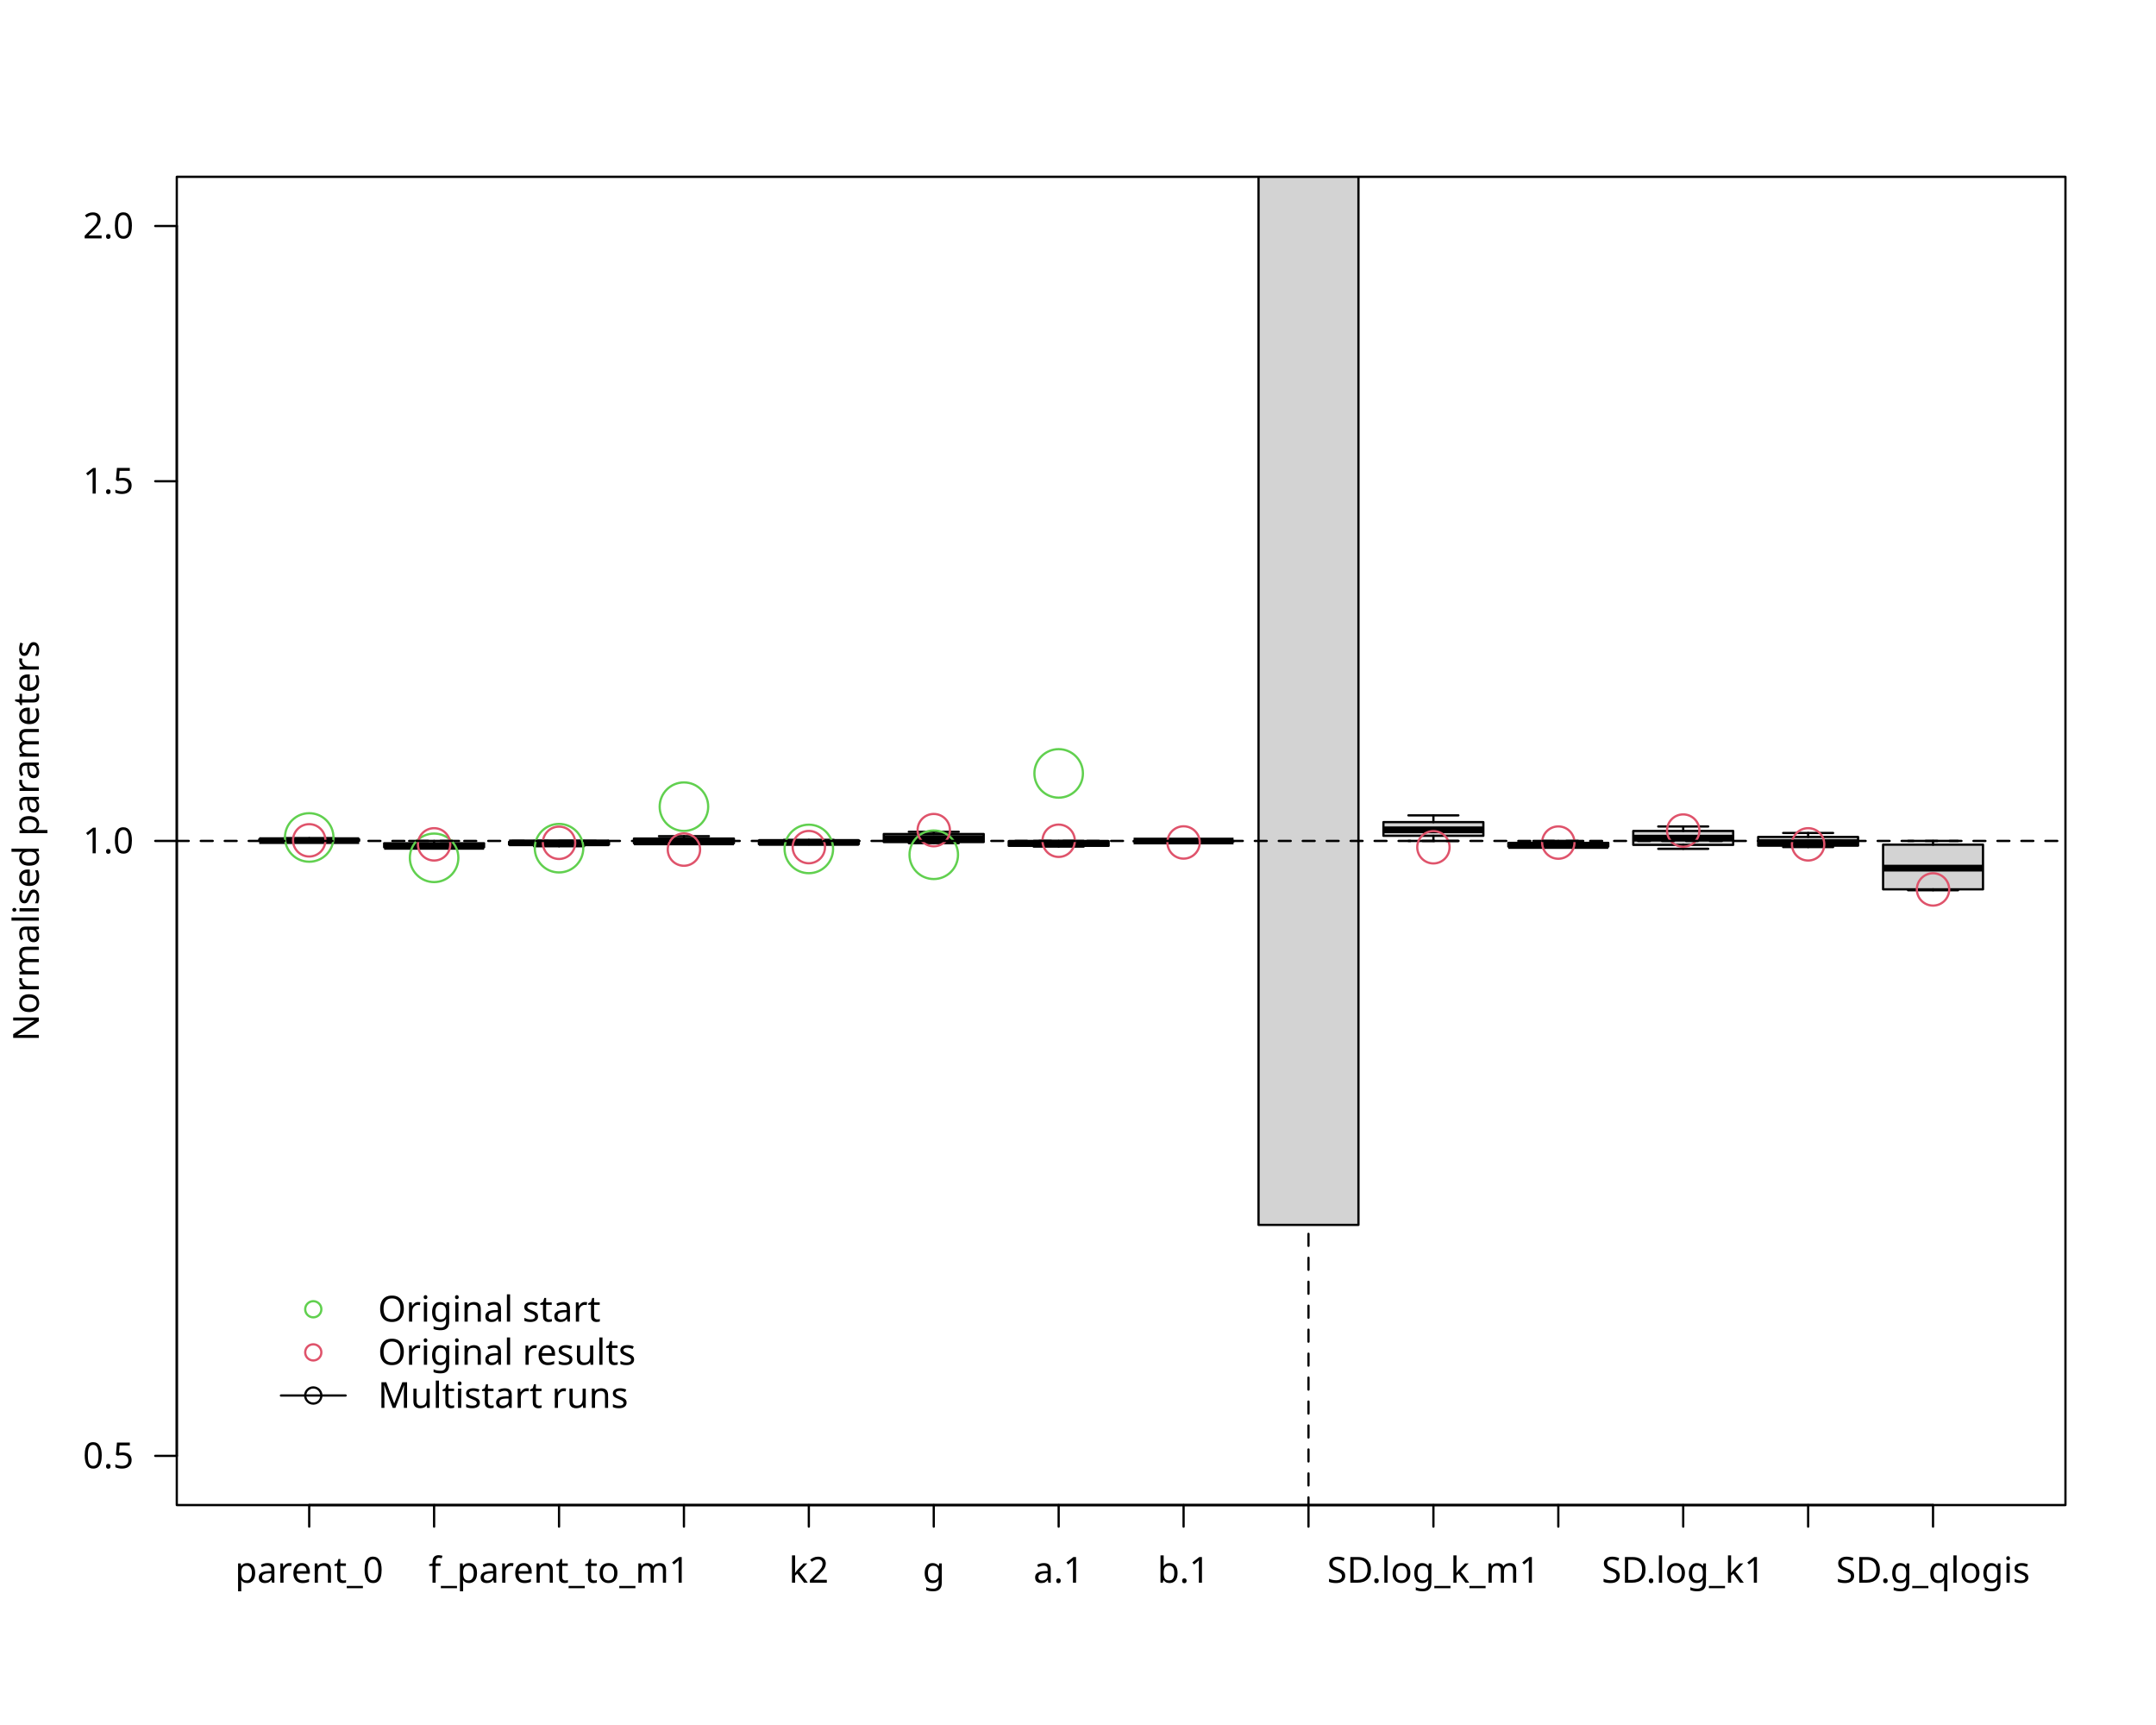
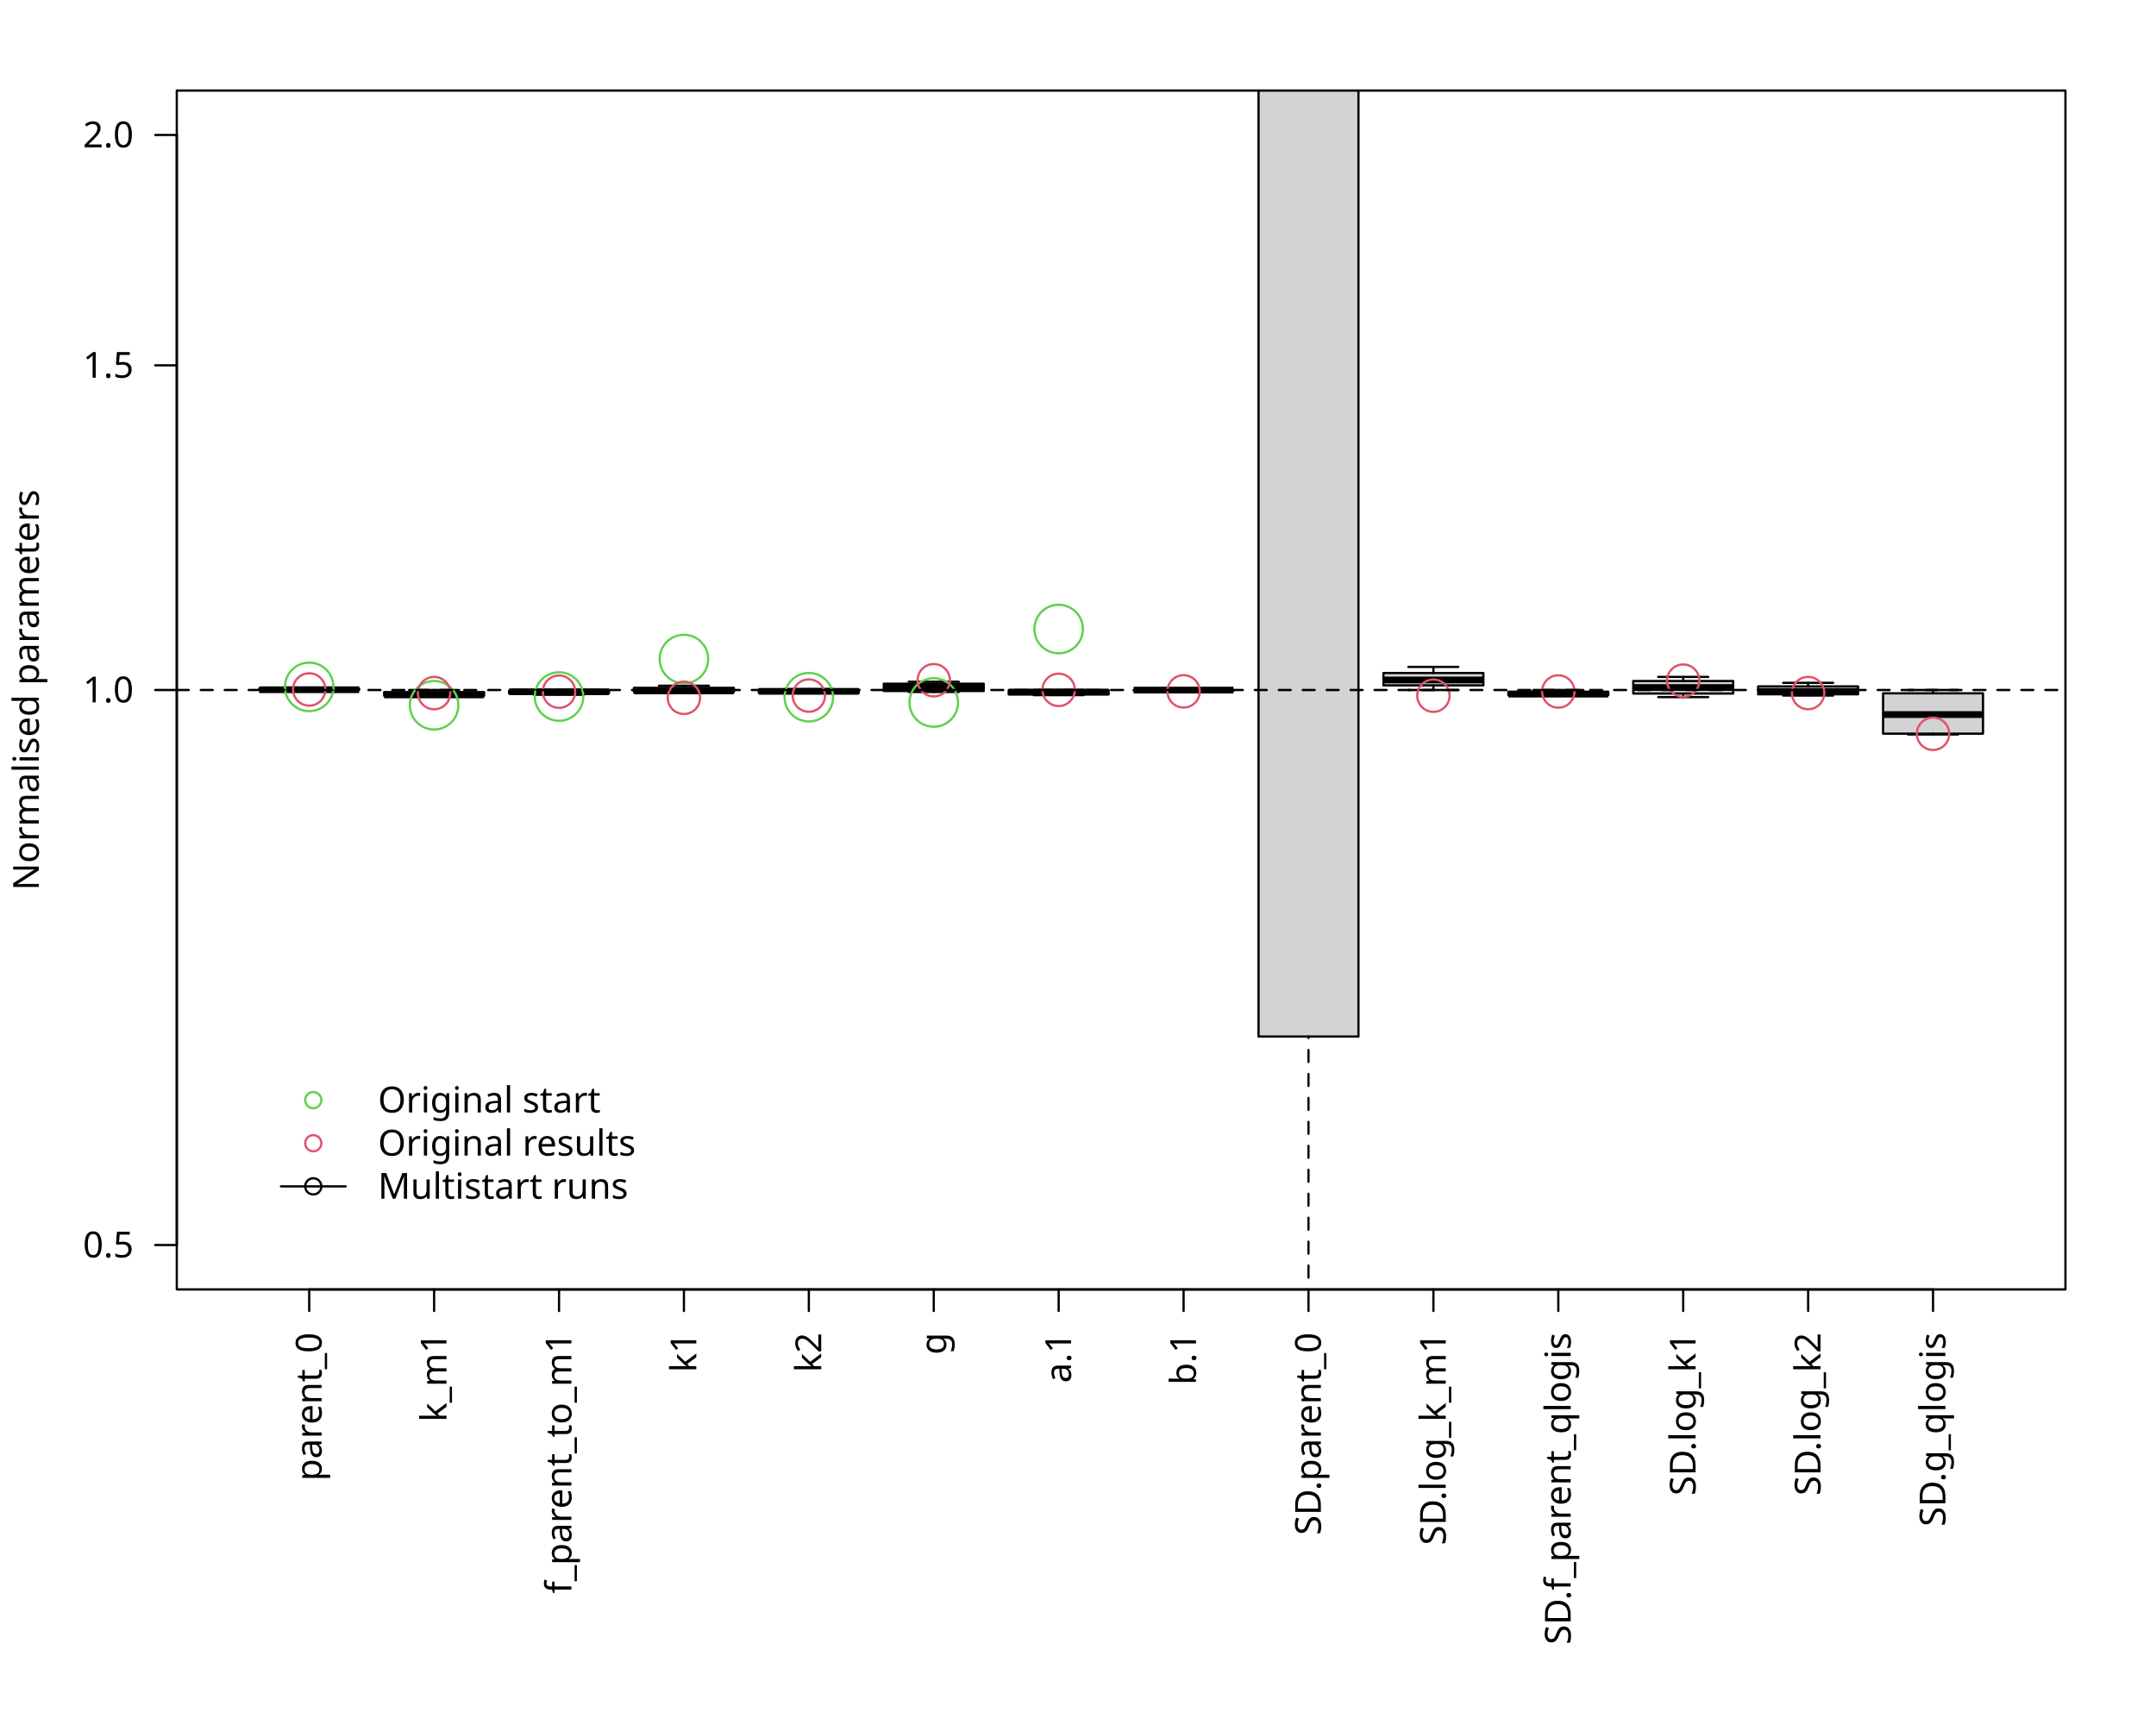
<svg xmlns="http://www.w3.org/2000/svg" class="svglite" data-engine-version="2.0" width="720.00pt" height="576.00pt" viewBox="0 0 720.00 576.00">
  <defs>
    <style type="text/css">
    .svglite line, .svglite polyline, .svglite polygon, .svglite path, .svglite rect, .svglite circle {
      fill: none;
      stroke: #000000;
      stroke-linecap: round;
      stroke-linejoin: round;
      stroke-miterlimit: 10.00;
    }
  </style>
  </defs>
  <rect width="100%" height="100%" style="stroke: none; fill: #FFFFFF;" />
  <defs>
    <clipPath id="cpMC4wMHw3MjAuMDB8MC4wMHw1NzYuMDA=">
      <rect x="0.00" y="0.00" width="720.00" height="576.00" />
    </clipPath>
  </defs>
  <g clip-path="url(#cpMC4wMHw3MjAuMDB8MC4wMHw1NzYuMDA=)">
</g>
  <defs>
-     <clipPath id="cpNTkuMDR8Njg5Ljc2fDU5LjA0fDUwMi41Ng==">
-       <rect x="59.04" y="59.04" width="630.72" height="443.52" />
+     <clipPath id="cpNTkuMDR8Njg5Ljc2fDMwLjI0fDQzMC41Ng==">
+       <rect x="59.04" y="30.24" width="630.72" height="400.32" />
    </clipPath>
  </defs>
-   <g clip-path="url(#cpNTkuMDR8Njg5Ljc2fDU5LjA0fDUwMi41Ng==)">
-     <polygon points="86.57,280.78 119.94,280.78 119.94,280.26 86.57,280.26 " style="stroke-width: 0.75; stroke: none; fill: #D3D3D3;" />
-     <line x1="86.57" y1="280.70" x2="119.94" y2="280.70" style="stroke-width: 2.25; stroke-linecap: butt;" />
-     <line x1="103.26" y1="280.80" x2="103.26" y2="280.78" style="stroke-width: 0.75; stroke-dasharray: 4.00,4.00;" />
-     <line x1="103.26" y1="279.89" x2="103.26" y2="280.26" style="stroke-width: 0.75; stroke-dasharray: 4.00,4.00;" />
-     <line x1="94.91" y1="280.80" x2="111.60" y2="280.80" style="stroke-width: 0.75;" />
-     <line x1="94.91" y1="279.89" x2="111.60" y2="279.89" style="stroke-width: 0.75;" />
-     <polygon points="86.57,280.78 119.94,280.78 119.94,280.26 86.57,280.26 " style="stroke-width: 0.75; fill: none;" />
-     <polygon points="128.29,282.92 161.66,282.92 161.66,281.57 128.29,281.57 " style="stroke-width: 0.75; stroke: none; fill: #D3D3D3;" />
-     <line x1="128.29" y1="282.61" x2="161.66" y2="282.61" style="stroke-width: 2.25; stroke-linecap: butt;" />
-     <line x1="144.97" y1="282.96" x2="144.97" y2="282.92" style="stroke-width: 0.75; stroke-dasharray: 4.00,4.00;" />
-     <line x1="144.97" y1="280.80" x2="144.97" y2="281.57" style="stroke-width: 0.75; stroke-dasharray: 4.00,4.00;" />
-     <line x1="136.63" y1="282.96" x2="153.31" y2="282.96" style="stroke-width: 0.75;" />
-     <line x1="136.63" y1="280.80" x2="153.31" y2="280.80" style="stroke-width: 0.75;" />
-     <polygon points="128.29,282.92 161.66,282.92 161.66,281.57 128.29,281.57 " style="stroke-width: 0.75; fill: none;" />
-     <polygon points="170.00,282.03 203.37,282.03 203.37,281.10 170.00,281.10 " style="stroke-width: 0.75; stroke: none; fill: #D3D3D3;" />
-     <line x1="170.00" y1="281.44" x2="203.37" y2="281.44" style="stroke-width: 2.25; stroke-linecap: butt;" />
-     <line x1="186.69" y1="282.58" x2="186.69" y2="282.03" style="stroke-width: 0.75; stroke-dasharray: 4.00,4.00;" />
-     <line x1="186.69" y1="280.80" x2="186.69" y2="281.10" style="stroke-width: 0.75; stroke-dasharray: 4.00,4.00;" />
-     <line x1="178.34" y1="282.58" x2="195.03" y2="282.58" style="stroke-width: 0.75;" />
-     <line x1="178.34" y1="280.80" x2="195.03" y2="280.80" style="stroke-width: 0.75;" />
-     <polygon points="170.00,282.03 203.37,282.03 203.37,281.10 170.00,281.10 " style="stroke-width: 0.75; fill: none;" />
-     <polygon points="211.71,281.58 245.09,281.58 245.09,280.01 211.71,280.01 " style="stroke-width: 0.75; stroke: none; fill: #D3D3D3;" />
-     <line x1="211.71" y1="281.14" x2="245.09" y2="281.14" style="stroke-width: 2.25; stroke-linecap: butt;" />
-     <line x1="228.40" y1="281.69" x2="228.40" y2="281.58" style="stroke-width: 0.75; stroke-dasharray: 4.00,4.00;" />
-     <line x1="228.40" y1="279.21" x2="228.40" y2="280.01" style="stroke-width: 0.75; stroke-dasharray: 4.00,4.00;" />
-     <line x1="220.06" y1="281.69" x2="236.74" y2="281.69" style="stroke-width: 0.75;" />
-     <line x1="220.06" y1="279.21" x2="236.74" y2="279.21" style="stroke-width: 0.75;" />
-     <polygon points="211.71,281.58 245.09,281.58 245.09,280.01 211.71,280.01 " style="stroke-width: 0.75; fill: none;" />
-     <polygon points="253.43,281.87 286.80,281.87 286.80,280.63 253.43,280.63 " style="stroke-width: 0.75; stroke: none; fill: #D3D3D3;" />
-     <line x1="253.43" y1="281.30" x2="286.80" y2="281.30" style="stroke-width: 2.25; stroke-linecap: butt;" />
-     <line x1="270.11" y1="281.93" x2="270.11" y2="281.87" style="stroke-width: 0.75; stroke-dasharray: 4.00,4.00;" />
-     <line x1="270.11" y1="280.47" x2="270.11" y2="280.63" style="stroke-width: 0.75; stroke-dasharray: 4.00,4.00;" />
-     <line x1="261.77" y1="281.93" x2="278.46" y2="281.93" style="stroke-width: 0.75;" />
-     <line x1="261.77" y1="280.47" x2="278.46" y2="280.47" style="stroke-width: 0.75;" />
-     <polygon points="253.43,281.87 286.80,281.87 286.80,280.63 253.43,280.63 " style="stroke-width: 0.75; fill: none;" />
-     <polygon points="295.14,281.17 328.51,281.17 328.51,278.48 295.14,278.48 " style="stroke-width: 0.75; stroke: none; fill: #D3D3D3;" />
-     <line x1="295.14" y1="280.00" x2="328.51" y2="280.00" style="stroke-width: 2.25; stroke-linecap: butt;" />
-     <line x1="311.83" y1="281.54" x2="311.83" y2="281.17" style="stroke-width: 0.75; stroke-dasharray: 4.00,4.00;" />
-     <line x1="311.83" y1="277.75" x2="311.83" y2="278.48" style="stroke-width: 0.75; stroke-dasharray: 4.00,4.00;" />
-     <line x1="303.49" y1="281.54" x2="320.17" y2="281.54" style="stroke-width: 0.75;" />
-     <line x1="303.49" y1="277.75" x2="320.17" y2="277.75" style="stroke-width: 0.75;" />
-     <polygon points="295.14,281.17 328.51,281.17 328.51,278.48 295.14,278.48 " style="stroke-width: 0.75; fill: none;" />
-     <polygon points="336.86,282.43 370.23,282.43 370.23,280.88 336.86,280.88 " style="stroke-width: 0.75; stroke: none; fill: #D3D3D3;" />
-     <line x1="336.86" y1="281.56" x2="370.23" y2="281.56" style="stroke-width: 2.25; stroke-linecap: butt;" />
-     <line x1="353.54" y1="282.69" x2="353.54" y2="282.43" style="stroke-width: 0.75; stroke-dasharray: 4.00,4.00;" />
-     <line x1="353.54" y1="280.80" x2="353.54" y2="280.88" style="stroke-width: 0.75; stroke-dasharray: 4.00,4.00;" />
-     <line x1="345.20" y1="282.69" x2="361.89" y2="282.69" style="stroke-width: 0.75;" />
-     <line x1="345.20" y1="280.80" x2="361.89" y2="280.80" style="stroke-width: 0.75;" />
-     <polygon points="336.86,282.43 370.23,282.43 370.23,280.88 336.86,280.88 " style="stroke-width: 0.75; fill: none;" />
-     <polygon points="378.57,280.97 411.94,280.97 411.94,280.81 378.57,280.81 " style="stroke-width: 0.75; stroke: none; fill: #D3D3D3;" />
-     <line x1="378.57" y1="280.83" x2="411.94" y2="280.83" style="stroke-width: 2.25; stroke-linecap: butt;" />
-     <line x1="395.26" y1="281.09" x2="395.26" y2="280.97" style="stroke-width: 0.75; stroke-dasharray: 4.00,4.00;" />
-     <line x1="395.26" y1="280.80" x2="395.26" y2="280.81" style="stroke-width: 0.75; stroke-dasharray: 4.00,4.00;" />
-     <line x1="386.91" y1="281.09" x2="403.60" y2="281.09" style="stroke-width: 0.75;" />
-     <line x1="386.91" y1="280.80" x2="403.60" y2="280.80" style="stroke-width: 0.75;" />
-     <polygon points="378.57,280.97 411.94,280.97 411.94,280.81 378.57,280.81 " style="stroke-width: 0.75; fill: none;" />
-     <polygon points="420.29,409.00 453.66,409.00 453.66,-143.74 420.29,-143.74 " style="stroke-width: 0.75; stroke: none; fill: #D3D3D3;" />
-     <line x1="420.29" y1="40.61" x2="453.66" y2="40.61" style="stroke-width: 2.25; stroke-linecap: butt;" />
-     <line x1="436.97" y1="640.00" x2="436.97" y2="409.00" style="stroke-width: 0.75; stroke-dasharray: 4.00,4.00;" />
-     <line x1="436.97" y1="-189.02" x2="436.97" y2="-143.74" style="stroke-width: 0.75; stroke-dasharray: 4.00,4.00;" />
-     <line x1="428.63" y1="640.00" x2="445.31" y2="640.00" style="stroke-width: 0.75;" />
-     <line x1="428.63" y1="-189.02" x2="445.31" y2="-189.02" style="stroke-width: 0.75;" />
-     <polygon points="420.29,409.00 453.66,409.00 453.66,-143.74 420.29,-143.74 " style="stroke-width: 0.75; fill: none;" />
-     <polygon points="462.00,279.09 495.37,279.09 495.37,274.52 462.00,274.52 " style="stroke-width: 0.75; stroke: none; fill: #D3D3D3;" />
-     <line x1="462.00" y1="277.09" x2="495.37" y2="277.09" style="stroke-width: 2.25; stroke-linecap: butt;" />
-     <line x1="478.69" y1="280.80" x2="478.69" y2="279.09" style="stroke-width: 0.75; stroke-dasharray: 4.00,4.00;" />
-     <line x1="478.69" y1="272.26" x2="478.69" y2="274.52" style="stroke-width: 0.75; stroke-dasharray: 4.00,4.00;" />
-     <line x1="470.34" y1="280.80" x2="487.03" y2="280.80" style="stroke-width: 0.75;" />
-     <line x1="470.34" y1="272.26" x2="487.03" y2="272.26" style="stroke-width: 0.75;" />
-     <polygon points="462.00,279.09 495.37,279.09 495.37,274.52 462.00,274.52 " style="stroke-width: 0.75; fill: none;" />
-     <polygon points="503.71,282.68 537.09,282.68 537.09,281.44 503.71,281.44 " style="stroke-width: 0.75; stroke: none; fill: #D3D3D3;" />
-     <line x1="503.71" y1="282.32" x2="537.09" y2="282.32" style="stroke-width: 2.25; stroke-linecap: butt;" />
-     <line x1="520.40" y1="282.78" x2="520.40" y2="282.68" style="stroke-width: 0.75; stroke-dasharray: 4.00,4.00;" />
-     <line x1="520.40" y1="280.80" x2="520.40" y2="281.44" style="stroke-width: 0.75; stroke-dasharray: 4.00,4.00;" />
-     <line x1="512.06" y1="282.78" x2="528.74" y2="282.78" style="stroke-width: 0.75;" />
-     <line x1="512.06" y1="280.80" x2="528.74" y2="280.80" style="stroke-width: 0.75;" />
-     <polygon points="503.71,282.68 537.09,282.68 537.09,281.44 503.71,281.44 " style="stroke-width: 0.75; fill: none;" />
-     <polygon points="545.43,282.11 578.80,282.11 578.80,277.47 545.43,277.47 " style="stroke-width: 0.75; stroke: none; fill: #D3D3D3;" />
-     <line x1="545.43" y1="279.88" x2="578.80" y2="279.88" style="stroke-width: 2.25; stroke-linecap: butt;" />
-     <line x1="562.11" y1="283.43" x2="562.11" y2="282.11" style="stroke-width: 0.75; stroke-dasharray: 4.00,4.00;" />
-     <line x1="562.11" y1="275.97" x2="562.11" y2="277.47" style="stroke-width: 0.75; stroke-dasharray: 4.00,4.00;" />
-     <line x1="553.77" y1="283.43" x2="570.46" y2="283.43" style="stroke-width: 0.75;" />
-     <line x1="553.77" y1="275.97" x2="570.46" y2="275.97" style="stroke-width: 0.75;" />
-     <polygon points="545.43,282.11 578.80,282.11 578.80,277.47 545.43,277.47 " style="stroke-width: 0.75; fill: none;" />
-     <polygon points="587.14,282.38 620.51,282.38 620.51,279.47 587.14,279.47 " style="stroke-width: 0.75; stroke: none; fill: #D3D3D3;" />
-     <line x1="587.14" y1="281.36" x2="620.51" y2="281.36" style="stroke-width: 2.25; stroke-linecap: butt;" />
-     <line x1="603.83" y1="282.85" x2="603.83" y2="282.38" style="stroke-width: 0.75; stroke-dasharray: 4.00,4.00;" />
-     <line x1="603.83" y1="278.14" x2="603.83" y2="279.47" style="stroke-width: 0.75; stroke-dasharray: 4.00,4.00;" />
-     <line x1="595.49" y1="282.85" x2="612.17" y2="282.85" style="stroke-width: 0.75;" />
-     <line x1="595.49" y1="278.14" x2="612.17" y2="278.14" style="stroke-width: 0.75;" />
-     <polygon points="587.14,282.38 620.51,282.38 620.51,279.47 587.14,279.47 " style="stroke-width: 0.75; fill: none;" />
-     <polygon points="628.86,296.96 662.23,296.96 662.23,282.03 628.86,282.03 " style="stroke-width: 0.75; stroke: none; fill: #D3D3D3;" />
-     <line x1="628.86" y1="289.88" x2="662.23" y2="289.88" style="stroke-width: 2.25; stroke-linecap: butt;" />
-     <line x1="645.54" y1="297.26" x2="645.54" y2="296.96" style="stroke-width: 0.75; stroke-dasharray: 4.00,4.00;" />
-     <line x1="645.54" y1="280.80" x2="645.54" y2="282.03" style="stroke-width: 0.75; stroke-dasharray: 4.00,4.00;" />
-     <line x1="637.20" y1="297.26" x2="653.89" y2="297.26" style="stroke-width: 0.75;" />
-     <line x1="637.20" y1="280.80" x2="653.89" y2="280.80" style="stroke-width: 0.75;" />
-     <polygon points="628.86,296.96 662.23,296.96 662.23,282.03 628.86,282.03 " style="stroke-width: 0.75; fill: none;" />
+   <g clip-path="url(#cpNTkuMDR8Njg5Ljc2fDMwLjI0fDQzMC41Ng==)">
+     <polygon points="86.57,230.39 119.94,230.39 119.94,229.91 86.57,229.91 " style="stroke-width: 0.75; stroke: none; fill: #D3D3D3;" />
+     <line x1="86.57" y1="230.31" x2="119.94" y2="230.31" style="stroke-width: 2.25; stroke-linecap: butt;" />
+     <line x1="103.26" y1="230.40" x2="103.26" y2="230.39" style="stroke-width: 0.75; stroke-dasharray: 4.00,4.00;" />
+     <line x1="103.26" y1="229.58" x2="103.26" y2="229.91" style="stroke-width: 0.75; stroke-dasharray: 4.00,4.00;" />
+     <line x1="94.91" y1="230.40" x2="111.60" y2="230.40" style="stroke-width: 0.75;" />
+     <line x1="94.91" y1="229.58" x2="111.60" y2="229.58" style="stroke-width: 0.75;" />
+     <polygon points="86.57,230.39 119.94,230.39 119.94,229.91 86.57,229.91 " style="stroke-width: 0.75; fill: none;" />
+     <polygon points="128.29,232.31 161.66,232.31 161.66,231.10 128.29,231.10 " style="stroke-width: 0.75; stroke: none; fill: #D3D3D3;" />
+     <line x1="128.29" y1="232.04" x2="161.66" y2="232.04" style="stroke-width: 2.25; stroke-linecap: butt;" />
+     <line x1="144.97" y1="232.35" x2="144.97" y2="232.31" style="stroke-width: 0.75; stroke-dasharray: 4.00,4.00;" />
+     <line x1="144.97" y1="230.40" x2="144.97" y2="231.10" style="stroke-width: 0.75; stroke-dasharray: 4.00,4.00;" />
+     <line x1="136.63" y1="232.35" x2="153.31" y2="232.35" style="stroke-width: 0.75;" />
+     <line x1="136.63" y1="230.40" x2="153.31" y2="230.40" style="stroke-width: 0.75;" />
+     <polygon points="128.29,232.31 161.66,232.31 161.66,231.10 128.29,231.10 " style="stroke-width: 0.75; fill: none;" />
+     <polygon points="170.00,231.51 203.37,231.51 203.37,230.67 170.00,230.67 " style="stroke-width: 0.75; stroke: none; fill: #D3D3D3;" />
+     <line x1="170.00" y1="230.98" x2="203.37" y2="230.98" style="stroke-width: 2.25; stroke-linecap: butt;" />
+     <line x1="186.69" y1="232.01" x2="186.69" y2="231.51" style="stroke-width: 0.75; stroke-dasharray: 4.00,4.00;" />
+     <line x1="186.69" y1="230.40" x2="186.69" y2="230.67" style="stroke-width: 0.75; stroke-dasharray: 4.00,4.00;" />
+     <line x1="178.34" y1="232.01" x2="195.03" y2="232.01" style="stroke-width: 0.75;" />
+     <line x1="178.34" y1="230.40" x2="195.03" y2="230.40" style="stroke-width: 0.75;" />
+     <polygon points="170.00,231.51 203.37,231.51 203.37,230.67 170.00,230.67 " style="stroke-width: 0.75; fill: none;" />
+     <polygon points="211.71,231.11 245.09,231.11 245.09,229.68 211.71,229.68 " style="stroke-width: 0.75; stroke: none; fill: #D3D3D3;" />
+     <line x1="211.71" y1="230.71" x2="245.09" y2="230.71" style="stroke-width: 2.25; stroke-linecap: butt;" />
+     <line x1="228.40" y1="231.20" x2="228.40" y2="231.11" style="stroke-width: 0.75; stroke-dasharray: 4.00,4.00;" />
+     <line x1="228.40" y1="228.97" x2="228.40" y2="229.68" style="stroke-width: 0.75; stroke-dasharray: 4.00,4.00;" />
+     <line x1="220.06" y1="231.20" x2="236.74" y2="231.20" style="stroke-width: 0.75;" />
+     <line x1="220.06" y1="228.97" x2="236.74" y2="228.97" style="stroke-width: 0.75;" />
+     <polygon points="211.71,231.11 245.09,231.11 245.09,229.68 211.71,229.68 " style="stroke-width: 0.75; fill: none;" />
+     <polygon points="253.43,231.37 286.80,231.37 286.80,230.25 253.43,230.25 " style="stroke-width: 0.75; stroke: none; fill: #D3D3D3;" />
+     <line x1="253.43" y1="230.85" x2="286.80" y2="230.85" style="stroke-width: 2.25; stroke-linecap: butt;" />
+     <line x1="270.11" y1="231.42" x2="270.11" y2="231.37" style="stroke-width: 0.75; stroke-dasharray: 4.00,4.00;" />
+     <line x1="270.11" y1="230.10" x2="270.11" y2="230.25" style="stroke-width: 0.75; stroke-dasharray: 4.00,4.00;" />
+     <line x1="261.77" y1="231.42" x2="278.46" y2="231.42" style="stroke-width: 0.75;" />
+     <line x1="261.77" y1="230.10" x2="278.46" y2="230.10" style="stroke-width: 0.75;" />
+     <polygon points="253.43,231.37 286.80,231.37 286.80,230.25 253.43,230.25 " style="stroke-width: 0.75; fill: none;" />
+     <polygon points="295.14,230.73 328.51,230.73 328.51,228.30 295.14,228.30 " style="stroke-width: 0.75; stroke: none; fill: #D3D3D3;" />
+     <line x1="295.14" y1="229.68" x2="328.51" y2="229.68" style="stroke-width: 2.25; stroke-linecap: butt;" />
+     <line x1="311.83" y1="231.07" x2="311.83" y2="230.73" style="stroke-width: 0.75; stroke-dasharray: 4.00,4.00;" />
+     <line x1="311.83" y1="227.65" x2="311.83" y2="228.30" style="stroke-width: 0.75; stroke-dasharray: 4.00,4.00;" />
+     <line x1="303.49" y1="231.07" x2="320.17" y2="231.07" style="stroke-width: 0.75;" />
+     <line x1="303.49" y1="227.65" x2="320.17" y2="227.65" style="stroke-width: 0.75;" />
+     <polygon points="295.14,230.73 328.51,230.73 328.51,228.30 295.14,228.30 " style="stroke-width: 0.75; fill: none;" />
+     <polygon points="336.86,231.87 370.23,231.87 370.23,230.47 336.86,230.47 " style="stroke-width: 0.75; stroke: none; fill: #D3D3D3;" />
+     <line x1="336.86" y1="231.08" x2="370.23" y2="231.08" style="stroke-width: 2.25; stroke-linecap: butt;" />
+     <line x1="353.54" y1="232.11" x2="353.54" y2="231.87" style="stroke-width: 0.75; stroke-dasharray: 4.00,4.00;" />
+     <line x1="353.54" y1="230.40" x2="353.54" y2="230.47" style="stroke-width: 0.75; stroke-dasharray: 4.00,4.00;" />
+     <line x1="345.20" y1="232.11" x2="361.89" y2="232.11" style="stroke-width: 0.75;" />
+     <line x1="345.20" y1="230.40" x2="361.89" y2="230.40" style="stroke-width: 0.75;" />
+     <polygon points="336.86,231.87 370.23,231.87 370.23,230.47 336.86,230.47 " style="stroke-width: 0.75; fill: none;" />
+     <polygon points="378.57,230.55 411.94,230.55 411.94,230.41 378.57,230.41 " style="stroke-width: 0.75; stroke: none; fill: #D3D3D3;" />
+     <line x1="378.57" y1="230.43" x2="411.94" y2="230.43" style="stroke-width: 2.25; stroke-linecap: butt;" />
+     <line x1="395.26" y1="230.66" x2="395.26" y2="230.55" style="stroke-width: 0.75; stroke-dasharray: 4.00,4.00;" />
+     <line x1="395.26" y1="230.40" x2="395.26" y2="230.41" style="stroke-width: 0.75; stroke-dasharray: 4.00,4.00;" />
+     <line x1="386.91" y1="230.66" x2="403.60" y2="230.66" style="stroke-width: 0.75;" />
+     <line x1="386.91" y1="230.40" x2="403.60" y2="230.40" style="stroke-width: 0.75;" />
+     <polygon points="378.57,230.55 411.94,230.55 411.94,230.41 378.57,230.41 " style="stroke-width: 0.75; fill: none;" />
+     <polygon points="420.29,346.11 453.66,346.11 453.66,-152.79 420.29,-152.79 " style="stroke-width: 0.75; stroke: none; fill: #D3D3D3;" />
+     <line x1="420.29" y1="13.60" x2="453.66" y2="13.60" style="stroke-width: 2.25; stroke-linecap: butt;" />
+     <line x1="436.97" y1="554.61" x2="436.97" y2="346.11" style="stroke-width: 0.75; stroke-dasharray: 4.00,4.00;" />
+     <line x1="436.97" y1="-193.66" x2="436.97" y2="-152.79" style="stroke-width: 0.75; stroke-dasharray: 4.00,4.00;" />
+     <line x1="428.63" y1="554.61" x2="445.31" y2="554.61" style="stroke-width: 0.75;" />
+     <line x1="428.63" y1="-193.66" x2="445.31" y2="-193.66" style="stroke-width: 0.75;" />
+     <polygon points="420.29,346.11 453.66,346.11 453.66,-152.79 420.29,-152.79 " style="stroke-width: 0.75; fill: none;" />
+     <polygon points="462.00,228.86 495.37,228.86 495.37,224.73 462.00,224.73 " style="stroke-width: 0.75; stroke: none; fill: #D3D3D3;" />
+     <line x1="462.00" y1="227.05" x2="495.37" y2="227.05" style="stroke-width: 2.25; stroke-linecap: butt;" />
+     <line x1="478.69" y1="230.40" x2="478.69" y2="228.86" style="stroke-width: 0.75; stroke-dasharray: 4.00,4.00;" />
+     <line x1="478.69" y1="222.69" x2="478.69" y2="224.73" style="stroke-width: 0.75; stroke-dasharray: 4.00,4.00;" />
+     <line x1="470.34" y1="230.40" x2="487.03" y2="230.40" style="stroke-width: 0.75;" />
+     <line x1="470.34" y1="222.69" x2="487.03" y2="222.69" style="stroke-width: 0.75;" />
+     <polygon points="462.00,228.86 495.37,228.86 495.37,224.73 462.00,224.73 " style="stroke-width: 0.75; fill: none;" />
+     <polygon points="503.71,232.09 537.09,232.09 537.09,230.98 503.71,230.98 " style="stroke-width: 0.75; stroke: none; fill: #D3D3D3;" />
+     <line x1="503.71" y1="231.78" x2="537.09" y2="231.78" style="stroke-width: 2.25; stroke-linecap: butt;" />
+     <line x1="520.40" y1="232.19" x2="520.40" y2="232.09" style="stroke-width: 0.75; stroke-dasharray: 4.00,4.00;" />
+     <line x1="520.40" y1="230.40" x2="520.40" y2="230.98" style="stroke-width: 0.75; stroke-dasharray: 4.00,4.00;" />
+     <line x1="512.06" y1="232.19" x2="528.74" y2="232.19" style="stroke-width: 0.75;" />
+     <line x1="512.06" y1="230.40" x2="528.74" y2="230.40" style="stroke-width: 0.75;" />
+     <polygon points="503.71,232.09 537.09,232.09 537.09,230.98 503.71,230.98 " style="stroke-width: 0.75; fill: none;" />
+     <polygon points="545.43,231.58 578.80,231.58 578.80,227.39 545.43,227.39 " style="stroke-width: 0.75; stroke: none; fill: #D3D3D3;" />
+     <line x1="545.43" y1="229.57" x2="578.80" y2="229.57" style="stroke-width: 2.25; stroke-linecap: butt;" />
+     <line x1="562.11" y1="232.77" x2="562.11" y2="231.58" style="stroke-width: 0.75; stroke-dasharray: 4.00,4.00;" />
+     <line x1="562.11" y1="226.04" x2="562.11" y2="227.39" style="stroke-width: 0.75; stroke-dasharray: 4.00,4.00;" />
+     <line x1="553.77" y1="232.77" x2="570.46" y2="232.77" style="stroke-width: 0.75;" />
+     <line x1="553.77" y1="226.04" x2="570.46" y2="226.04" style="stroke-width: 0.75;" />
+     <polygon points="545.43,231.58 578.80,231.58 578.80,227.39 545.43,227.39 " style="stroke-width: 0.75; fill: none;" />
+     <polygon points="587.14,231.83 620.51,231.83 620.51,229.20 587.14,229.20 " style="stroke-width: 0.75; stroke: none; fill: #D3D3D3;" />
+     <line x1="587.14" y1="230.91" x2="620.51" y2="230.91" style="stroke-width: 2.25; stroke-linecap: butt;" />
+     <line x1="603.83" y1="232.25" x2="603.83" y2="231.83" style="stroke-width: 0.75; stroke-dasharray: 4.00,4.00;" />
+     <line x1="603.83" y1="228.00" x2="603.83" y2="229.20" style="stroke-width: 0.75; stroke-dasharray: 4.00,4.00;" />
+     <line x1="595.49" y1="232.25" x2="612.17" y2="232.25" style="stroke-width: 0.75;" />
+     <line x1="595.49" y1="228.00" x2="612.17" y2="228.00" style="stroke-width: 0.75;" />
+     <polygon points="587.14,231.83 620.51,231.83 620.51,229.20 587.14,229.20 " style="stroke-width: 0.75; fill: none;" />
+     <polygon points="628.86,244.99 662.23,244.99 662.23,231.51 628.86,231.51 " style="stroke-width: 0.75; stroke: none; fill: #D3D3D3;" />
+     <line x1="628.86" y1="238.60" x2="662.23" y2="238.60" style="stroke-width: 2.25; stroke-linecap: butt;" />
+     <line x1="645.54" y1="245.26" x2="645.54" y2="244.99" style="stroke-width: 0.75; stroke-dasharray: 4.00,4.00;" />
+     <line x1="645.54" y1="230.40" x2="645.54" y2="231.51" style="stroke-width: 0.75; stroke-dasharray: 4.00,4.00;" />
+     <line x1="637.20" y1="245.26" x2="653.89" y2="245.26" style="stroke-width: 0.75;" />
+     <line x1="637.20" y1="230.40" x2="653.89" y2="230.40" style="stroke-width: 0.75;" />
+     <polygon points="628.86,244.99 662.23,244.99 662.23,231.51 628.86,231.51 " style="stroke-width: 0.75; fill: none;" />
  </g>
  <g clip-path="url(#cpMC4wMHw3MjAuMDB8MC4wMHw1NzYuMDA=)">
-     <line x1="103.26" y1="502.56" x2="645.54" y2="502.56" style="stroke-width: 0.75;" />
-     <line x1="103.26" y1="502.56" x2="103.26" y2="509.76" style="stroke-width: 0.75;" />
-     <line x1="144.97" y1="502.56" x2="144.97" y2="509.76" style="stroke-width: 0.75;" />
-     <line x1="186.69" y1="502.56" x2="186.69" y2="509.76" style="stroke-width: 0.75;" />
-     <line x1="228.40" y1="502.56" x2="228.40" y2="509.76" style="stroke-width: 0.75;" />
-     <line x1="270.11" y1="502.56" x2="270.11" y2="509.76" style="stroke-width: 0.75;" />
-     <line x1="311.83" y1="502.56" x2="311.83" y2="509.76" style="stroke-width: 0.75;" />
-     <line x1="353.54" y1="502.56" x2="353.54" y2="509.76" style="stroke-width: 0.75;" />
-     <line x1="395.26" y1="502.56" x2="395.26" y2="509.76" style="stroke-width: 0.75;" />
-     <line x1="436.97" y1="502.56" x2="436.97" y2="509.76" style="stroke-width: 0.75;" />
-     <line x1="478.69" y1="502.56" x2="478.69" y2="509.76" style="stroke-width: 0.75;" />
-     <line x1="520.40" y1="502.56" x2="520.40" y2="509.76" style="stroke-width: 0.75;" />
-     <line x1="562.11" y1="502.56" x2="562.11" y2="509.76" style="stroke-width: 0.75;" />
-     <line x1="603.83" y1="502.56" x2="603.83" y2="509.76" style="stroke-width: 0.75;" />
-     <line x1="645.54" y1="502.56" x2="645.54" y2="509.76" style="stroke-width: 0.75;" />
-     <text x="103.26" y="528.48" text-anchor="middle" style="font-size: 12.00px; font-family: sans;" textLength="47.38px" lengthAdjust="spacingAndGlyphs">parent_0</text>
-     <text x="186.69" y="528.48" text-anchor="middle" style="font-size: 12.00px; font-family: sans;" textLength="84.07px" lengthAdjust="spacingAndGlyphs">f_parent_to_m1</text>
-     <text x="270.11" y="528.48" text-anchor="middle" style="font-size: 12.00px; font-family: sans;" textLength="12.68px" lengthAdjust="spacingAndGlyphs">k2</text>
-     <text x="311.83" y="528.48" text-anchor="middle" style="font-size: 12.00px; font-family: sans;" textLength="6.67px" lengthAdjust="spacingAndGlyphs">g</text>
-     <text x="353.54" y="528.48" text-anchor="middle" style="font-size: 12.00px; font-family: sans;" textLength="16.68px" lengthAdjust="spacingAndGlyphs">a.1</text>
-     <text x="395.26" y="528.48" text-anchor="middle" style="font-size: 12.00px; font-family: sans;" textLength="16.68px" lengthAdjust="spacingAndGlyphs">b.1</text>
-     <text x="478.69" y="528.48" text-anchor="middle" style="font-size: 12.00px; font-family: sans;" textLength="72.05px" lengthAdjust="spacingAndGlyphs">SD.log_k_m1</text>
-     <text x="562.11" y="528.48" text-anchor="middle" style="font-size: 12.00px; font-family: sans;" textLength="55.38px" lengthAdjust="spacingAndGlyphs">SD.log_k1</text>
-     <text x="645.54" y="528.48" text-anchor="middle" style="font-size: 12.00px; font-family: sans;" textLength="64.71px" lengthAdjust="spacingAndGlyphs">SD.g_qlogis</text>
-     <line x1="59.04" y1="486.13" x2="59.04" y2="75.47" style="stroke-width: 0.75;" />
-     <line x1="59.04" y1="486.13" x2="51.84" y2="486.13" style="stroke-width: 0.75;" />
-     <line x1="59.04" y1="280.80" x2="51.84" y2="280.80" style="stroke-width: 0.75;" />
-     <line x1="59.04" y1="160.69" x2="51.84" y2="160.69" style="stroke-width: 0.75;" />
-     <line x1="59.04" y1="75.47" x2="51.84" y2="75.47" style="stroke-width: 0.75;" />
-     <text x="44.64" y="490.26" text-anchor="end" style="font-size: 12.00px; font-family: sans;" textLength="16.68px" lengthAdjust="spacingAndGlyphs">0.5</text>
-     <text x="44.64" y="284.93" text-anchor="end" style="font-size: 12.00px; font-family: sans;" textLength="16.68px" lengthAdjust="spacingAndGlyphs">1.0</text>
-     <text x="44.64" y="164.82" text-anchor="end" style="font-size: 12.00px; font-family: sans;" textLength="16.68px" lengthAdjust="spacingAndGlyphs">1.5</text>
-     <text x="44.64" y="79.60" text-anchor="end" style="font-size: 12.00px; font-family: sans;" textLength="16.68px" lengthAdjust="spacingAndGlyphs">2.0</text>
-     <text transform="translate(12.96,280.80) rotate(-90)" text-anchor="middle" style="font-size: 12.00px; font-family: sans;" textLength="124.73px" lengthAdjust="spacingAndGlyphs">Normalised parameters</text>
-     <polygon points="59.04,502.56 689.76,502.56 689.76,59.04 59.04,59.04 " style="stroke-width: 0.75; fill: none;" />
+     <line x1="103.26" y1="430.56" x2="645.54" y2="430.56" style="stroke-width: 0.75;" />
+     <line x1="103.26" y1="430.56" x2="103.26" y2="437.76" style="stroke-width: 0.75;" />
+     <line x1="144.97" y1="430.56" x2="144.97" y2="437.76" style="stroke-width: 0.75;" />
+     <line x1="186.69" y1="430.56" x2="186.69" y2="437.76" style="stroke-width: 0.75;" />
+     <line x1="228.40" y1="430.56" x2="228.40" y2="437.76" style="stroke-width: 0.75;" />
+     <line x1="270.11" y1="430.56" x2="270.11" y2="437.76" style="stroke-width: 0.75;" />
+     <line x1="311.83" y1="430.56" x2="311.83" y2="437.76" style="stroke-width: 0.75;" />
+     <line x1="353.54" y1="430.56" x2="353.54" y2="437.76" style="stroke-width: 0.75;" />
+     <line x1="395.26" y1="430.56" x2="395.26" y2="437.76" style="stroke-width: 0.75;" />
+     <line x1="436.97" y1="430.56" x2="436.97" y2="437.76" style="stroke-width: 0.75;" />
+     <line x1="478.69" y1="430.56" x2="478.69" y2="437.76" style="stroke-width: 0.75;" />
+     <line x1="520.40" y1="430.56" x2="520.40" y2="437.76" style="stroke-width: 0.75;" />
+     <line x1="562.11" y1="430.56" x2="562.11" y2="437.76" style="stroke-width: 0.75;" />
+     <line x1="603.83" y1="430.56" x2="603.83" y2="437.76" style="stroke-width: 0.75;" />
+     <line x1="645.54" y1="430.56" x2="645.54" y2="437.76" style="stroke-width: 0.75;" />
+     <text transform="translate(107.39,444.96) rotate(-90)" text-anchor="end" style="font-size: 12.00px; font-family: sans;" textLength="47.38px" lengthAdjust="spacingAndGlyphs">parent_0</text>
+     <text transform="translate(149.10,444.96) rotate(-90)" text-anchor="end" style="font-size: 12.00px; font-family: sans;" textLength="29.35px" lengthAdjust="spacingAndGlyphs">k_m1</text>
+     <text transform="translate(190.81,444.96) rotate(-90)" text-anchor="end" style="font-size: 12.00px; font-family: sans;" textLength="84.07px" lengthAdjust="spacingAndGlyphs">f_parent_to_m1</text>
+     <text transform="translate(232.53,444.96) rotate(-90)" text-anchor="end" style="font-size: 12.00px; font-family: sans;" textLength="12.68px" lengthAdjust="spacingAndGlyphs">k1</text>
+     <text transform="translate(274.24,444.96) rotate(-90)" text-anchor="end" style="font-size: 12.00px; font-family: sans;" textLength="12.68px" lengthAdjust="spacingAndGlyphs">k2</text>
+     <text transform="translate(315.96,444.96) rotate(-90)" text-anchor="end" style="font-size: 12.00px; font-family: sans;" textLength="6.67px" lengthAdjust="spacingAndGlyphs">g</text>
+     <text transform="translate(357.67,444.96) rotate(-90)" text-anchor="end" style="font-size: 12.00px; font-family: sans;" textLength="16.68px" lengthAdjust="spacingAndGlyphs">a.1</text>
+     <text transform="translate(399.39,444.96) rotate(-90)" text-anchor="end" style="font-size: 12.00px; font-family: sans;" textLength="16.68px" lengthAdjust="spacingAndGlyphs">b.1</text>
+     <text transform="translate(441.10,444.96) rotate(-90)" text-anchor="end" style="font-size: 12.00px; font-family: sans;" textLength="67.38px" lengthAdjust="spacingAndGlyphs">SD.parent_0</text>
+     <text transform="translate(482.81,444.96) rotate(-90)" text-anchor="end" style="font-size: 12.00px; font-family: sans;" textLength="72.05px" lengthAdjust="spacingAndGlyphs">SD.log_k_m1</text>
+     <text transform="translate(524.53,444.96) rotate(-90)" text-anchor="end" style="font-size: 12.00px; font-family: sans;" textLength="102.07px" lengthAdjust="spacingAndGlyphs">SD.f_parent_qlogis</text>
+     <text transform="translate(566.24,444.96) rotate(-90)" text-anchor="end" style="font-size: 12.00px; font-family: sans;" textLength="55.38px" lengthAdjust="spacingAndGlyphs">SD.log_k1</text>
+     <text transform="translate(607.96,444.96) rotate(-90)" text-anchor="end" style="font-size: 12.00px; font-family: sans;" textLength="55.38px" lengthAdjust="spacingAndGlyphs">SD.log_k2</text>
+     <text transform="translate(649.67,444.96) rotate(-90)" text-anchor="end" style="font-size: 12.00px; font-family: sans;" textLength="64.71px" lengthAdjust="spacingAndGlyphs">SD.g_qlogis</text>
+     <line x1="59.04" y1="415.73" x2="59.04" y2="45.07" style="stroke-width: 0.75;" />
+     <line x1="59.04" y1="415.73" x2="51.84" y2="415.73" style="stroke-width: 0.75;" />
+     <line x1="59.04" y1="230.40" x2="51.84" y2="230.40" style="stroke-width: 0.75;" />
+     <line x1="59.04" y1="121.99" x2="51.84" y2="121.99" style="stroke-width: 0.75;" />
+     <line x1="59.04" y1="45.07" x2="51.84" y2="45.07" style="stroke-width: 0.75;" />
+     <text x="44.64" y="419.86" text-anchor="end" style="font-size: 12.00px; font-family: sans;" textLength="16.68px" lengthAdjust="spacingAndGlyphs">0.5</text>
+     <text x="44.64" y="234.53" text-anchor="end" style="font-size: 12.00px; font-family: sans;" textLength="16.68px" lengthAdjust="spacingAndGlyphs">1.0</text>
+     <text x="44.64" y="126.12" text-anchor="end" style="font-size: 12.00px; font-family: sans;" textLength="16.68px" lengthAdjust="spacingAndGlyphs">1.5</text>
+     <text x="44.64" y="49.20" text-anchor="end" style="font-size: 12.00px; font-family: sans;" textLength="16.68px" lengthAdjust="spacingAndGlyphs">2.0</text>
+     <text transform="translate(12.96,230.40) rotate(-90)" text-anchor="middle" style="font-size: 12.00px; font-family: sans;" textLength="124.73px" lengthAdjust="spacingAndGlyphs">Normalised parameters</text>
+     <polygon points="59.04,430.56 689.76,430.56 689.76,30.24 59.04,30.24 " style="stroke-width: 0.75; fill: none;" />
  </g>
-   <g clip-path="url(#cpNTkuMDR8Njg5Ljc2fDU5LjA0fDUwMi41Ng==)">
-     <circle cx="103.26" cy="279.64" r="8.10" style="stroke-width: 0.75; stroke: #61D04F;" />
-     <circle cx="144.97" cy="286.44" r="8.10" style="stroke-width: 0.75; stroke: #61D04F;" />
-     <circle cx="186.69" cy="283.22" r="8.10" style="stroke-width: 0.75; stroke: #61D04F;" />
-     <circle cx="228.40" cy="269.36" r="8.10" style="stroke-width: 0.75; stroke: #61D04F;" />
-     <circle cx="270.11" cy="283.47" r="8.10" style="stroke-width: 0.75; stroke: #61D04F;" />
-     <circle cx="311.83" cy="285.42" r="8.10" style="stroke-width: 0.75; stroke: #61D04F;" />
-     <circle cx="353.54" cy="258.25" r="8.10" style="stroke-width: 0.75; stroke: #61D04F;" />
-     <circle cx="395.26" cy="-596.36" r="8.10" style="stroke-width: 0.75; stroke: #61D04F;" />
-     <circle cx="103.26" cy="280.60" r="5.40" style="stroke-width: 0.75; stroke: #DF536B;" />
-     <circle cx="144.97" cy="281.94" r="5.40" style="stroke-width: 0.75; stroke: #DF536B;" />
-     <circle cx="186.69" cy="281.42" r="5.40" style="stroke-width: 0.75; stroke: #DF536B;" />
-     <circle cx="228.40" cy="283.69" r="5.40" style="stroke-width: 0.75; stroke: #DF536B;" />
-     <circle cx="270.11" cy="282.86" r="5.40" style="stroke-width: 0.75; stroke: #DF536B;" />
-     <circle cx="311.83" cy="277.19" r="5.40" style="stroke-width: 0.75; stroke: #DF536B;" />
-     <circle cx="353.54" cy="280.74" r="5.40" style="stroke-width: 0.75; stroke: #DF536B;" />
-     <circle cx="395.26" cy="281.31" r="5.40" style="stroke-width: 0.75; stroke: #DF536B;" />
-     <circle cx="436.97" cy="-50.55" r="5.40" style="stroke-width: 0.75; stroke: #DF536B;" />
-     <circle cx="478.69" cy="282.91" r="5.40" style="stroke-width: 0.75; stroke: #DF536B;" />
-     <circle cx="520.40" cy="281.35" r="5.40" style="stroke-width: 0.75; stroke: #DF536B;" />
-     <circle cx="562.11" cy="277.34" r="5.40" style="stroke-width: 0.75; stroke: #DF536B;" />
-     <circle cx="603.83" cy="281.94" r="5.40" style="stroke-width: 0.75; stroke: #DF536B;" />
-     <circle cx="645.54" cy="296.99" r="5.40" style="stroke-width: 0.75; stroke: #DF536B;" />
-     <line x1="59.04" y1="280.80" x2="689.76" y2="280.80" style="stroke-width: 0.75; stroke-dasharray: 4.00,4.00;" />
-     <line x1="93.82" y1="465.98" x2="115.42" y2="465.98" style="stroke-width: 0.75;" />
-     <circle cx="104.62" cy="437.18" r="2.70" style="stroke-width: 0.75; stroke: #61D04F;" />
-     <circle cx="104.62" cy="451.58" r="2.70" style="stroke-width: 0.75; stroke: #DF536B;" />
-     <circle cx="104.62" cy="465.98" r="2.70" style="stroke-width: 0.75;" />
-     <text x="126.22" y="441.31" style="font-size: 12.00px; font-family: sans;" textLength="68.03px" lengthAdjust="spacingAndGlyphs">Original start</text>
-     <text x="126.22" y="455.71" style="font-size: 12.00px; font-family: sans;" textLength="80.04px" lengthAdjust="spacingAndGlyphs">Original results</text>
-     <text x="126.22" y="470.11" style="font-size: 12.00px; font-family: sans;" textLength="75.36px" lengthAdjust="spacingAndGlyphs">Multistart runs</text>
+   <g clip-path="url(#cpNTkuMDR8Njg5Ljc2fDMwLjI0fDQzMC41Ng==)">
+     <circle cx="103.26" cy="229.36" r="8.10" style="stroke-width: 0.75; stroke: #61D04F;" />
+     <circle cx="144.97" cy="235.49" r="8.10" style="stroke-width: 0.75; stroke: #61D04F;" />
+     <circle cx="186.69" cy="232.58" r="8.10" style="stroke-width: 0.75; stroke: #61D04F;" />
+     <circle cx="228.40" cy="220.07" r="8.10" style="stroke-width: 0.75; stroke: #61D04F;" />
+     <circle cx="270.11" cy="232.81" r="8.10" style="stroke-width: 0.75; stroke: #61D04F;" />
+     <circle cx="311.83" cy="234.57" r="8.10" style="stroke-width: 0.75; stroke: #61D04F;" />
+     <circle cx="353.54" cy="210.04" r="8.10" style="stroke-width: 0.75; stroke: #61D04F;" />
+     <circle cx="395.26" cy="-561.33" r="8.10" style="stroke-width: 0.75; stroke: #61D04F;" />
+     <circle cx="103.26" cy="230.22" r="5.40" style="stroke-width: 0.75; stroke: #DF536B;" />
+     <circle cx="144.97" cy="231.43" r="5.40" style="stroke-width: 0.75; stroke: #DF536B;" />
+     <circle cx="186.69" cy="230.96" r="5.40" style="stroke-width: 0.75; stroke: #DF536B;" />
+     <circle cx="228.40" cy="233.01" r="5.40" style="stroke-width: 0.75; stroke: #DF536B;" />
+     <circle cx="270.11" cy="232.26" r="5.40" style="stroke-width: 0.75; stroke: #DF536B;" />
+     <circle cx="311.83" cy="227.14" r="5.40" style="stroke-width: 0.75; stroke: #DF536B;" />
+     <circle cx="353.54" cy="230.35" r="5.40" style="stroke-width: 0.75; stroke: #DF536B;" />
+     <circle cx="395.26" cy="230.86" r="5.40" style="stroke-width: 0.75; stroke: #DF536B;" />
+     <circle cx="436.97" cy="-68.67" r="5.40" style="stroke-width: 0.75; stroke: #DF536B;" />
+     <circle cx="478.69" cy="232.30" r="5.40" style="stroke-width: 0.75; stroke: #DF536B;" />
+     <circle cx="520.40" cy="230.90" r="5.40" style="stroke-width: 0.75; stroke: #DF536B;" />
+     <circle cx="562.11" cy="227.27" r="5.40" style="stroke-width: 0.75; stroke: #DF536B;" />
+     <circle cx="603.83" cy="231.42" r="5.40" style="stroke-width: 0.75; stroke: #DF536B;" />
+     <circle cx="645.54" cy="245.02" r="5.40" style="stroke-width: 0.75; stroke: #DF536B;" />
+     <line x1="59.04" y1="230.40" x2="689.76" y2="230.40" style="stroke-width: 0.75; stroke-dasharray: 4.00,4.00;" />
+     <line x1="93.82" y1="396.14" x2="115.42" y2="396.14" style="stroke-width: 0.75;" />
+     <circle cx="104.62" cy="367.34" r="2.70" style="stroke-width: 0.75; stroke: #61D04F;" />
+     <circle cx="104.62" cy="381.74" r="2.70" style="stroke-width: 0.75; stroke: #DF536B;" />
+     <circle cx="104.62" cy="396.14" r="2.70" style="stroke-width: 0.75;" />
+     <text x="126.22" y="371.47" style="font-size: 12.00px; font-family: sans;" textLength="68.03px" lengthAdjust="spacingAndGlyphs">Original start</text>
+     <text x="126.22" y="385.87" style="font-size: 12.00px; font-family: sans;" textLength="80.04px" lengthAdjust="spacingAndGlyphs">Original results</text>
+     <text x="126.22" y="400.27" style="font-size: 12.00px; font-family: sans;" textLength="75.36px" lengthAdjust="spacingAndGlyphs">Multistart runs</text>
  </g>
</svg>
